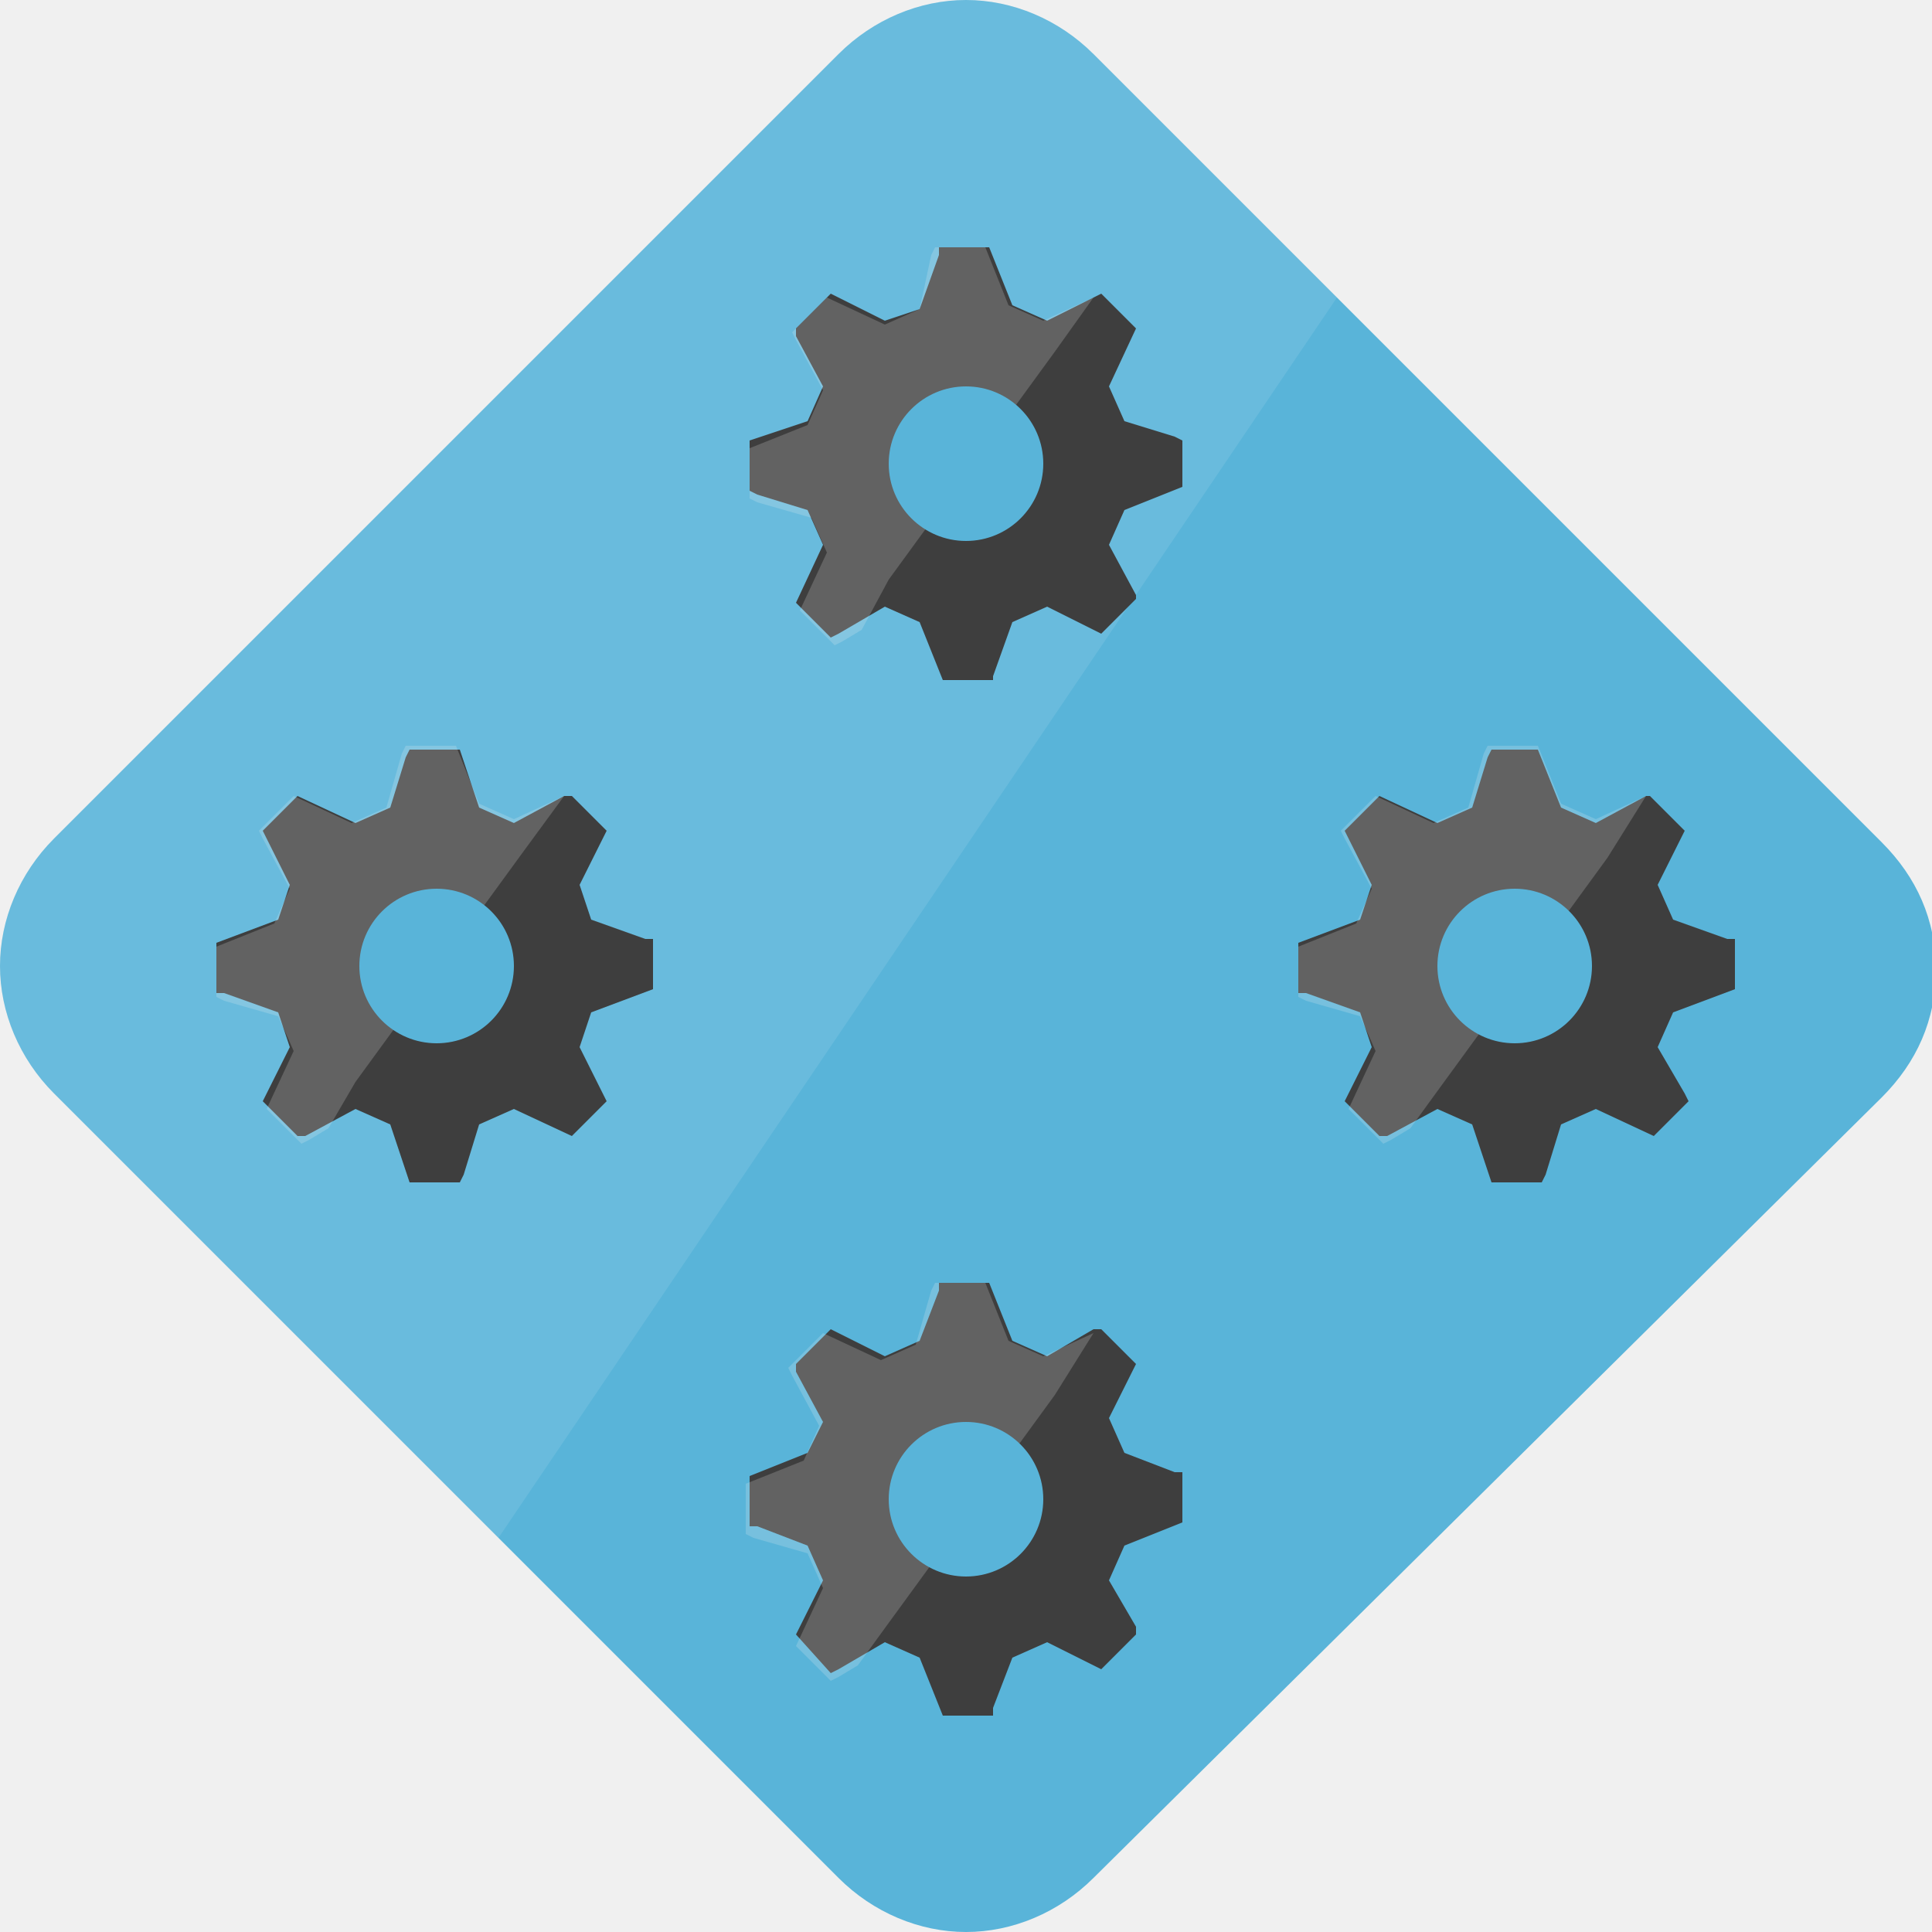
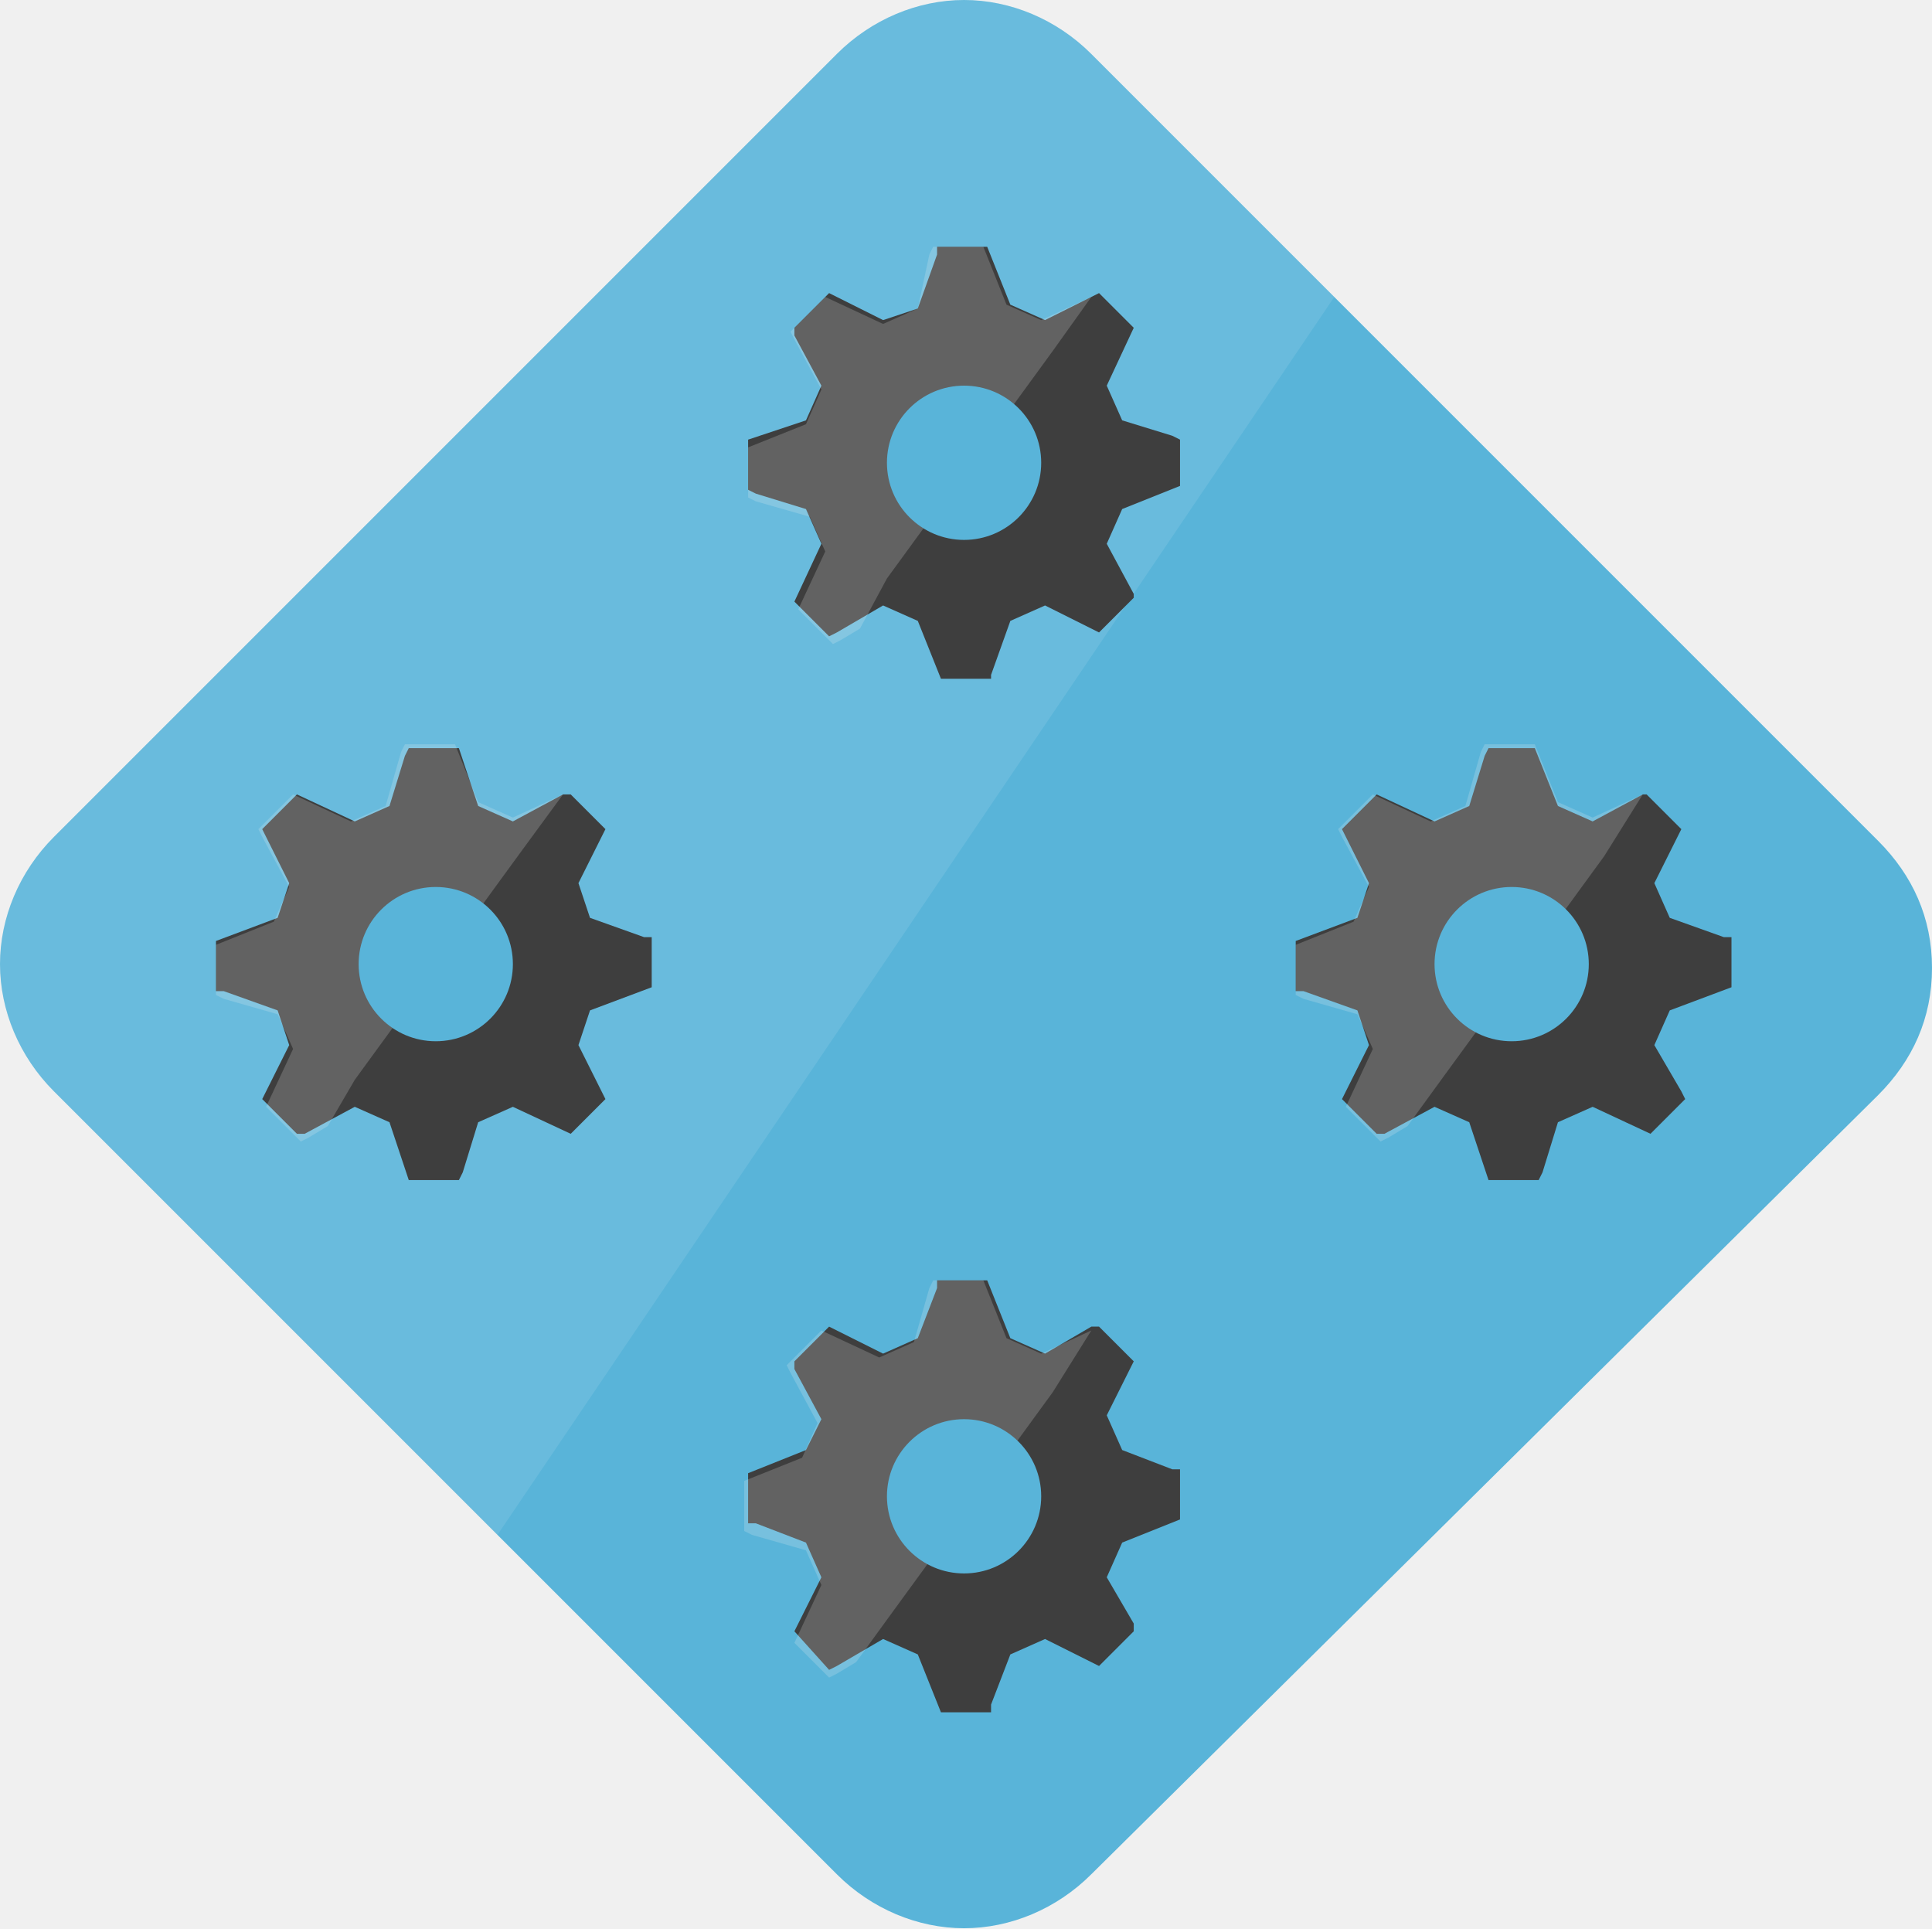
- <svg xmlns="http://www.w3.org/2000/svg" version="1.1" id="Layer_1" x="0px" y="0px" width="50px" height="50px" viewBox="0 0 50 50" enable-background="new 0 0 50 50" xml:space="preserve">
-   <path fill="#59B4D9" d="M25,50c-1.2,0-2.4-0.5-3.3-1.4L1.4,28.3C0.5,27.4,0,26.2,0,25c0-1.2,0.5-2.4,1.4-3.3L21.7,1.4  C22.6,0.5,23.8,0,25,0c1.2,0,2.4,0.5,3.3,1.4l20.4,20.4c0.9,0.9,1.4,2,1.4,3.3s-0.5,2.4-1.4,3.3L28.3,48.6C27.4,49.5,26.2,50,25,50" />
-   <path opacity="0.1" fill="#FFFFFF" enable-background="new    " d="M28.3,1.4C27.4,0.5,26.2,0,25,0c-1.2,0-2.4,0.5-3.3,1.4L1.4,21.7  C0.5,22.6,0,23.8,0,25c0,1.2,0.5,2.4,1.4,3.3l11.5,11.5L34.6,7.7L28.3,1.4z" />
-   <polygon fill="#3E3E3E" points="30.6,12.6 30.6,11.4 30.4,11.3 29.1,10.9 28.7,10 29.4,8.5 28.5,7.6 28.3,7.7 27.1,8.3 26.2,7.9   25.6,6.4 24.3,6.4 24.3,6.6 23.8,8 22.9,8.3 21.5,7.6 20.6,8.5 20.6,8.7 21.3,10 20.9,10.9 19.4,11.4 19.4,12.7 19.6,12.8   20.9,13.2 21.3,14.1 20.6,15.6 21.5,16.5 21.7,16.4 22.9,15.7 23.8,16.1 24.4,17.6 25.7,17.6 25.7,17.5 26.2,16.1 27.1,15.7   28.5,16.4 29.4,15.5 29.4,15.4 28.7,14.1 29.1,13.2 " />
-   <path opacity="0.2" fill="#F1F1F1" enable-background="new    " d="M28.3,7.7l-1.3,0.6l-0.9-0.4l-0.6-1.5h-1.3l-0.1,0.2L23.8,8  l-0.9,0.4l-1.5-0.7l-0.9,0.9l0.1,0.2l0.7,1.3l-0.4,0.9l-1.5,0.6v1.3l0.2,0.1l1.4,0.4l0.4,0.9l-0.7,1.5l0.9,0.9l0.2-0.1l0.5-0.3  L23,15c0,0,0,0,0,0l4.3-5.9c0,0,0,0,0,0L28.3,7.7z" />
-   <circle fill="#59B4D9" cx="25" cy="12" r="2" />
-   <polygon fill="#3E3E3E" points="30.6,39.4 30.6,38.1 30.4,38.1 29.1,37.6 28.7,36.7 29.4,35.3 28.5,34.4 28.3,34.4 27.1,35.1   26.2,34.7 25.6,33.2 24.3,33.2 24.3,33.4 23.8,34.7 22.9,35.1 21.5,34.4 20.6,35.3 20.6,35.5 21.3,36.8 20.9,37.6 19.4,38.2   19.4,39.5 19.6,39.5 20.9,40 21.3,40.9 20.6,42.3 21.5,43.3 21.7,43.2 22.9,42.5 23.8,42.9 24.4,44.4 25.7,44.4 25.7,44.2   26.2,42.9 27.1,42.5 28.5,43.2 29.4,42.3 29.4,42.1 28.7,40.9 29.1,40 " />
-   <path opacity="0.2" fill="#F1F1F1" enable-background="new    " d="M28.3,34.5l-1.3,0.6l-0.9-0.4l-0.6-1.5h-1.3l-0.1,0.2l-0.4,1.4  l-0.9,0.4l-1.5-0.7l-0.9,0.9l0.1,0.2l0.7,1.3l-0.4,0.9l-1.5,0.6v1.3l0.2,0.1l1.4,0.4l0.4,0.9l-0.7,1.5l0.9,0.9l0.2-0.1l0.5-0.3  l0.8-1.1c0,0,0,0,0,0l4.3-5.9c0,0,0,0,0,0L28.3,34.5z" />
-   <circle fill="#59B4D9" cx="25" cy="38.8" r="2" />
-   <polygon fill="#3E3E3E" points="16.9,25.6 16.9,24.3 16.7,24.3 15.3,23.8 15,22.9 15.7,21.5 14.8,20.6 14.6,20.6 13.3,21.3   12.4,20.9 11.9,19.4 10.6,19.4 10.5,19.6 10.1,20.9 9.2,21.3 7.7,20.6 6.8,21.5 6.9,21.7 7.5,22.9 7.2,23.8 5.6,24.4 5.6,25.7   5.8,25.7 7.2,26.2 7.5,27.1 6.8,28.5 7.7,29.4 7.9,29.4 9.2,28.7 10.1,29.1 10.6,30.6 11.9,30.6 12,30.4 12.4,29.1 13.3,28.7   14.8,29.4 15.7,28.5 15.6,28.3 15,27.1 15.3,26.2 " />
-   <path opacity="0.2" fill="#F1F1F1" enable-background="new    " d="M14.6,20.6l-1.3,0.6l-0.9-0.4l-0.6-1.5h-1.3l-0.1,0.2l-0.4,1.4  l-0.9,0.4l-1.5-0.7l-0.9,0.9l0.1,0.2l0.7,1.3l-0.4,0.9l-1.5,0.6v1.3l0.2,0.1l1.4,0.4l0.4,0.9l-0.7,1.5l0.9,0.9l0.2-0.1l0.5-0.3  L9.2,28c0,0,0,0,0,0l4.3-5.9c0,0,0,0,0,0L14.6,20.6z" />
-   <circle fill="#59B4D9" cx="11.3" cy="25" r="2" />
-   <polygon fill="#3E3E3E" points="44.9,25.6 44.9,24.3 44.7,24.3 43.3,23.8 42.9,22.9 43.6,21.5 42.7,20.6 42.6,20.6 41.3,21.3   40.4,20.9 39.8,19.4 38.6,19.4 38.5,19.6 38.1,20.9 37.2,21.3 35.7,20.6 34.8,21.5 34.9,21.7 35.5,22.9 35.2,23.8 33.6,24.4   33.6,25.7 33.8,25.7 35.2,26.2 35.5,27.1 34.8,28.5 35.7,29.4 35.9,29.4 37.2,28.7 38.1,29.1 38.6,30.6 39.9,30.6 40,30.4   40.4,29.1 41.3,28.7 42.8,29.4 43.7,28.5 43.6,28.3 42.9,27.1 43.3,26.2 " />
-   <path opacity="0.2" fill="#F1F1F1" enable-background="new    " d="M42.6,20.6l-1.3,0.6l-0.9-0.4l-0.6-1.5h-1.3l-0.1,0.2l-0.4,1.4  l-0.9,0.4l-1.5-0.7l-0.9,0.9l0.1,0.2l0.7,1.3l-0.4,0.9l-1.5,0.6v1.3l0.2,0.1l1.4,0.4l0.4,0.9l-0.7,1.5l0.9,0.9l0.2-0.1l0.5-0.3  l0.8-1.1c0,0,0,0,0,0l4.3-5.9c0,0,0,0,0,0L42.6,20.6z" />
-   <circle fill="#59B4D9" cx="39.2" cy="25" r="2" />
+ <svg xmlns="http://www.w3.org/2000/svg" version="1.1" id="Layer_1" x="0px" y="0px" width="50.1" height="50" viewBox="0 0 50.1 50" enable-background="new 0 0 50 50" xml:space="preserve">
+   <defs id="defs33" />
+   <path d="m 25,50 c -1.2,0 -2.4,-0.5 -3.3,-1.4 L 1.4,28.3 C 0.5,27.4 0,26.2 0,25 0,23.8 0.5,22.6 1.4,21.7 L 21.7,1.4 C 22.6,0.5 23.8,0 25,0 c 1.2,0 2.4,0.5 3.3,1.4 l 20.4,20.4 c 0.9,0.9 1.4,2 1.4,3.3 0,1.3 -0.5,2.4 -1.4,3.3 L 28.3,48.6 C 27.4,49.5 26.2,50 25,50" id="path2" style="fill:#59b4d9" />
+   <path enable-background="new    " d="M 28.3,1.4 C 27.4,0.5 26.2,0 25,0 23.8,0 22.6,0.5 21.7,1.4 L 1.4,21.7 C 0.5,22.6 0,23.8 0,25 c 0,1.2 0.5,2.4 1.4,3.3 L 12.9,39.8 34.6,7.7 Z" id="path4" style="opacity:0.1;fill:#ffffff" />
+   <polygon points="30.4,11.3 29.1,10.9 28.7,10 29.4,8.5 28.5,7.6 28.3,7.7 27.1,8.3 26.2,7.9 25.6,6.4 24.3,6.4 24.3,6.6 23.8,8 22.9,8.3 21.5,7.6 20.6,8.5 20.6,8.7 21.3,10 20.9,10.9 19.4,11.4 19.4,12.7 19.6,12.8 20.9,13.2 21.3,14.1 20.6,15.6 21.5,16.5 21.7,16.4 22.9,15.7 23.8,16.1 24.4,17.6 25.7,17.6 25.7,17.5 26.2,16.1 27.1,15.7 28.5,16.4 29.4,15.5 29.4,15.4 28.7,14.1 29.1,13.2 30.6,12.6 30.6,11.4 " id="polygon6" style="fill:#3e3e3e" />
+   <path enable-background="new    " d="M 28.3,7.7 27,8.3 26.1,7.9 25.5,6.4 H 24.2 L 24.1,6.6 23.8,8 22.9,8.4 21.4,7.7 l -0.9,0.9 0.1,0.2 0.7,1.3 -0.4,0.9 -1.5,0.6 v 1.3 l 0.2,0.1 1.4,0.4 0.4,0.9 -0.7,1.5 0.9,0.9 0.2,-0.1 0.5,-0.3 L 23,15 c 0,0 0,0 0,0 l 4.3,-5.9 c 0,0 0,0 0,0 z" id="path8" style="opacity:0.2;fill:#f1f1f1" />
+   <circle cx="25" cy="12" r="2" id="circle10" style="fill:#59b4d9" />
+   <polygon points="30.4,38.1 29.1,37.6 28.7,36.7 29.4,35.3 28.5,34.4 28.3,34.4 27.1,35.1 26.2,34.7 25.6,33.2 24.3,33.2 24.3,33.4 23.8,34.7 22.9,35.1 21.5,34.4 20.6,35.3 20.6,35.5 21.3,36.8 20.9,37.6 19.4,38.2 19.4,39.5 19.6,39.5 20.9,40 21.3,40.9 20.6,42.3 21.5,43.3 21.7,43.2 22.9,42.5 23.8,42.9 24.4,44.4 25.7,44.4 25.7,44.2 26.2,42.9 27.1,42.5 28.5,43.2 29.4,42.3 29.4,42.1 28.7,40.9 29.1,40 30.6,39.4 30.6,38.1 " id="polygon12" style="fill:#3e3e3e" />
+   <path enable-background="new    " d="M 28.3,34.5 27,35.1 26.1,34.7 25.5,33.2 h -1.3 l -0.1,0.2 -0.4,1.4 -0.9,0.4 -1.5,-0.7 -0.9,0.9 0.1,0.2 0.7,1.3 -0.4,0.9 -1.5,0.6 v 1.3 l 0.2,0.1 1.4,0.4 0.4,0.9 -0.7,1.5 0.9,0.9 0.2,-0.1 0.5,-0.3 L 23,42 c 0,0 0,0 0,0 l 4.3,-5.9 c 0,0 0,0 0,0 z" id="path14" style="opacity:0.2;fill:#f1f1f1" />
+   <circle cx="25" cy="38.8" r="2" id="circle16" style="fill:#59b4d9" />
+   <polygon points="16.7,24.3 15.3,23.8 15,22.9 15.7,21.5 14.8,20.6 14.6,20.6 13.3,21.3 12.4,20.9 11.9,19.4 10.6,19.4 10.5,19.6 10.1,20.9 9.2,21.3 7.7,20.6 6.8,21.5 6.9,21.7 7.5,22.9 7.2,23.8 5.6,24.4 5.6,25.7 5.8,25.7 7.2,26.2 7.5,27.1 6.8,28.5 7.7,29.4 7.9,29.4 9.2,28.7 10.1,29.1 10.6,30.6 11.9,30.6 12,30.4 12.4,29.1 13.3,28.7 14.8,29.4 15.7,28.5 15.6,28.3 15,27.1 15.3,26.2 16.9,25.6 16.9,24.3 " id="polygon18" style="fill:#3e3e3e" />
+   <path enable-background="new    " d="m 14.6,20.6 -1.3,0.6 -0.9,-0.4 -0.6,-1.5 H 10.5 L 10.4,19.5 10,20.9 9.1,21.3 7.6,20.6 6.7,21.5 6.8,21.7 7.5,23 7.1,23.9 5.6,24.5 v 1.3 l 0.2,0.1 1.4,0.4 0.4,0.9 -0.7,1.5 0.9,0.9 L 8,29.5 8.5,29.2 9.2,28 c 0,0 0,0 0,0 l 4.3,-5.9 c 0,0 0,0 0,0 z" id="path20" style="opacity:0.2;fill:#f1f1f1" />
+   <circle cx="11.3" cy="25" r="2" id="circle22" style="fill:#59b4d9" />
+   <polygon points="44.7,24.3 43.3,23.8 42.9,22.9 43.6,21.5 42.7,20.6 42.6,20.6 41.3,21.3 40.4,20.9 39.8,19.4 38.6,19.4 38.5,19.6 38.1,20.9 37.2,21.3 35.7,20.6 34.8,21.5 34.9,21.7 35.5,22.9 35.2,23.8 33.6,24.4 33.6,25.7 33.8,25.7 35.2,26.2 35.5,27.1 34.8,28.5 35.7,29.4 35.9,29.4 37.2,28.7 38.1,29.1 38.6,30.6 39.9,30.6 40,30.4 40.4,29.1 41.3,28.7 42.8,29.4 43.7,28.5 43.6,28.3 42.9,27.1 43.3,26.2 44.9,25.6 44.9,24.3 " id="polygon24" style="fill:#3e3e3e" />
+   <path enable-background="new    " d="m 42.6,20.6 -1.3,0.6 -0.9,-0.4 -0.6,-1.5 h -1.3 l -0.1,0.2 -0.4,1.4 -0.9,0.4 -1.5,-0.7 -0.9,0.9 0.1,0.2 0.7,1.3 -0.4,0.9 -1.5,0.6 v 1.3 l 0.2,0.1 1.4,0.4 0.4,0.9 -0.7,1.5 0.9,0.9 0.2,-0.1 0.5,-0.3 0.8,-1.1 c 0,0 0,0 0,0 l 4.3,-5.9 c 0,0 0,0 0,0 z" id="path26" style="opacity:0.2;fill:#f1f1f1" />
+   <circle cx="39.2" cy="25" r="2" id="circle28" style="fill:#59b4d9" />
</svg>
